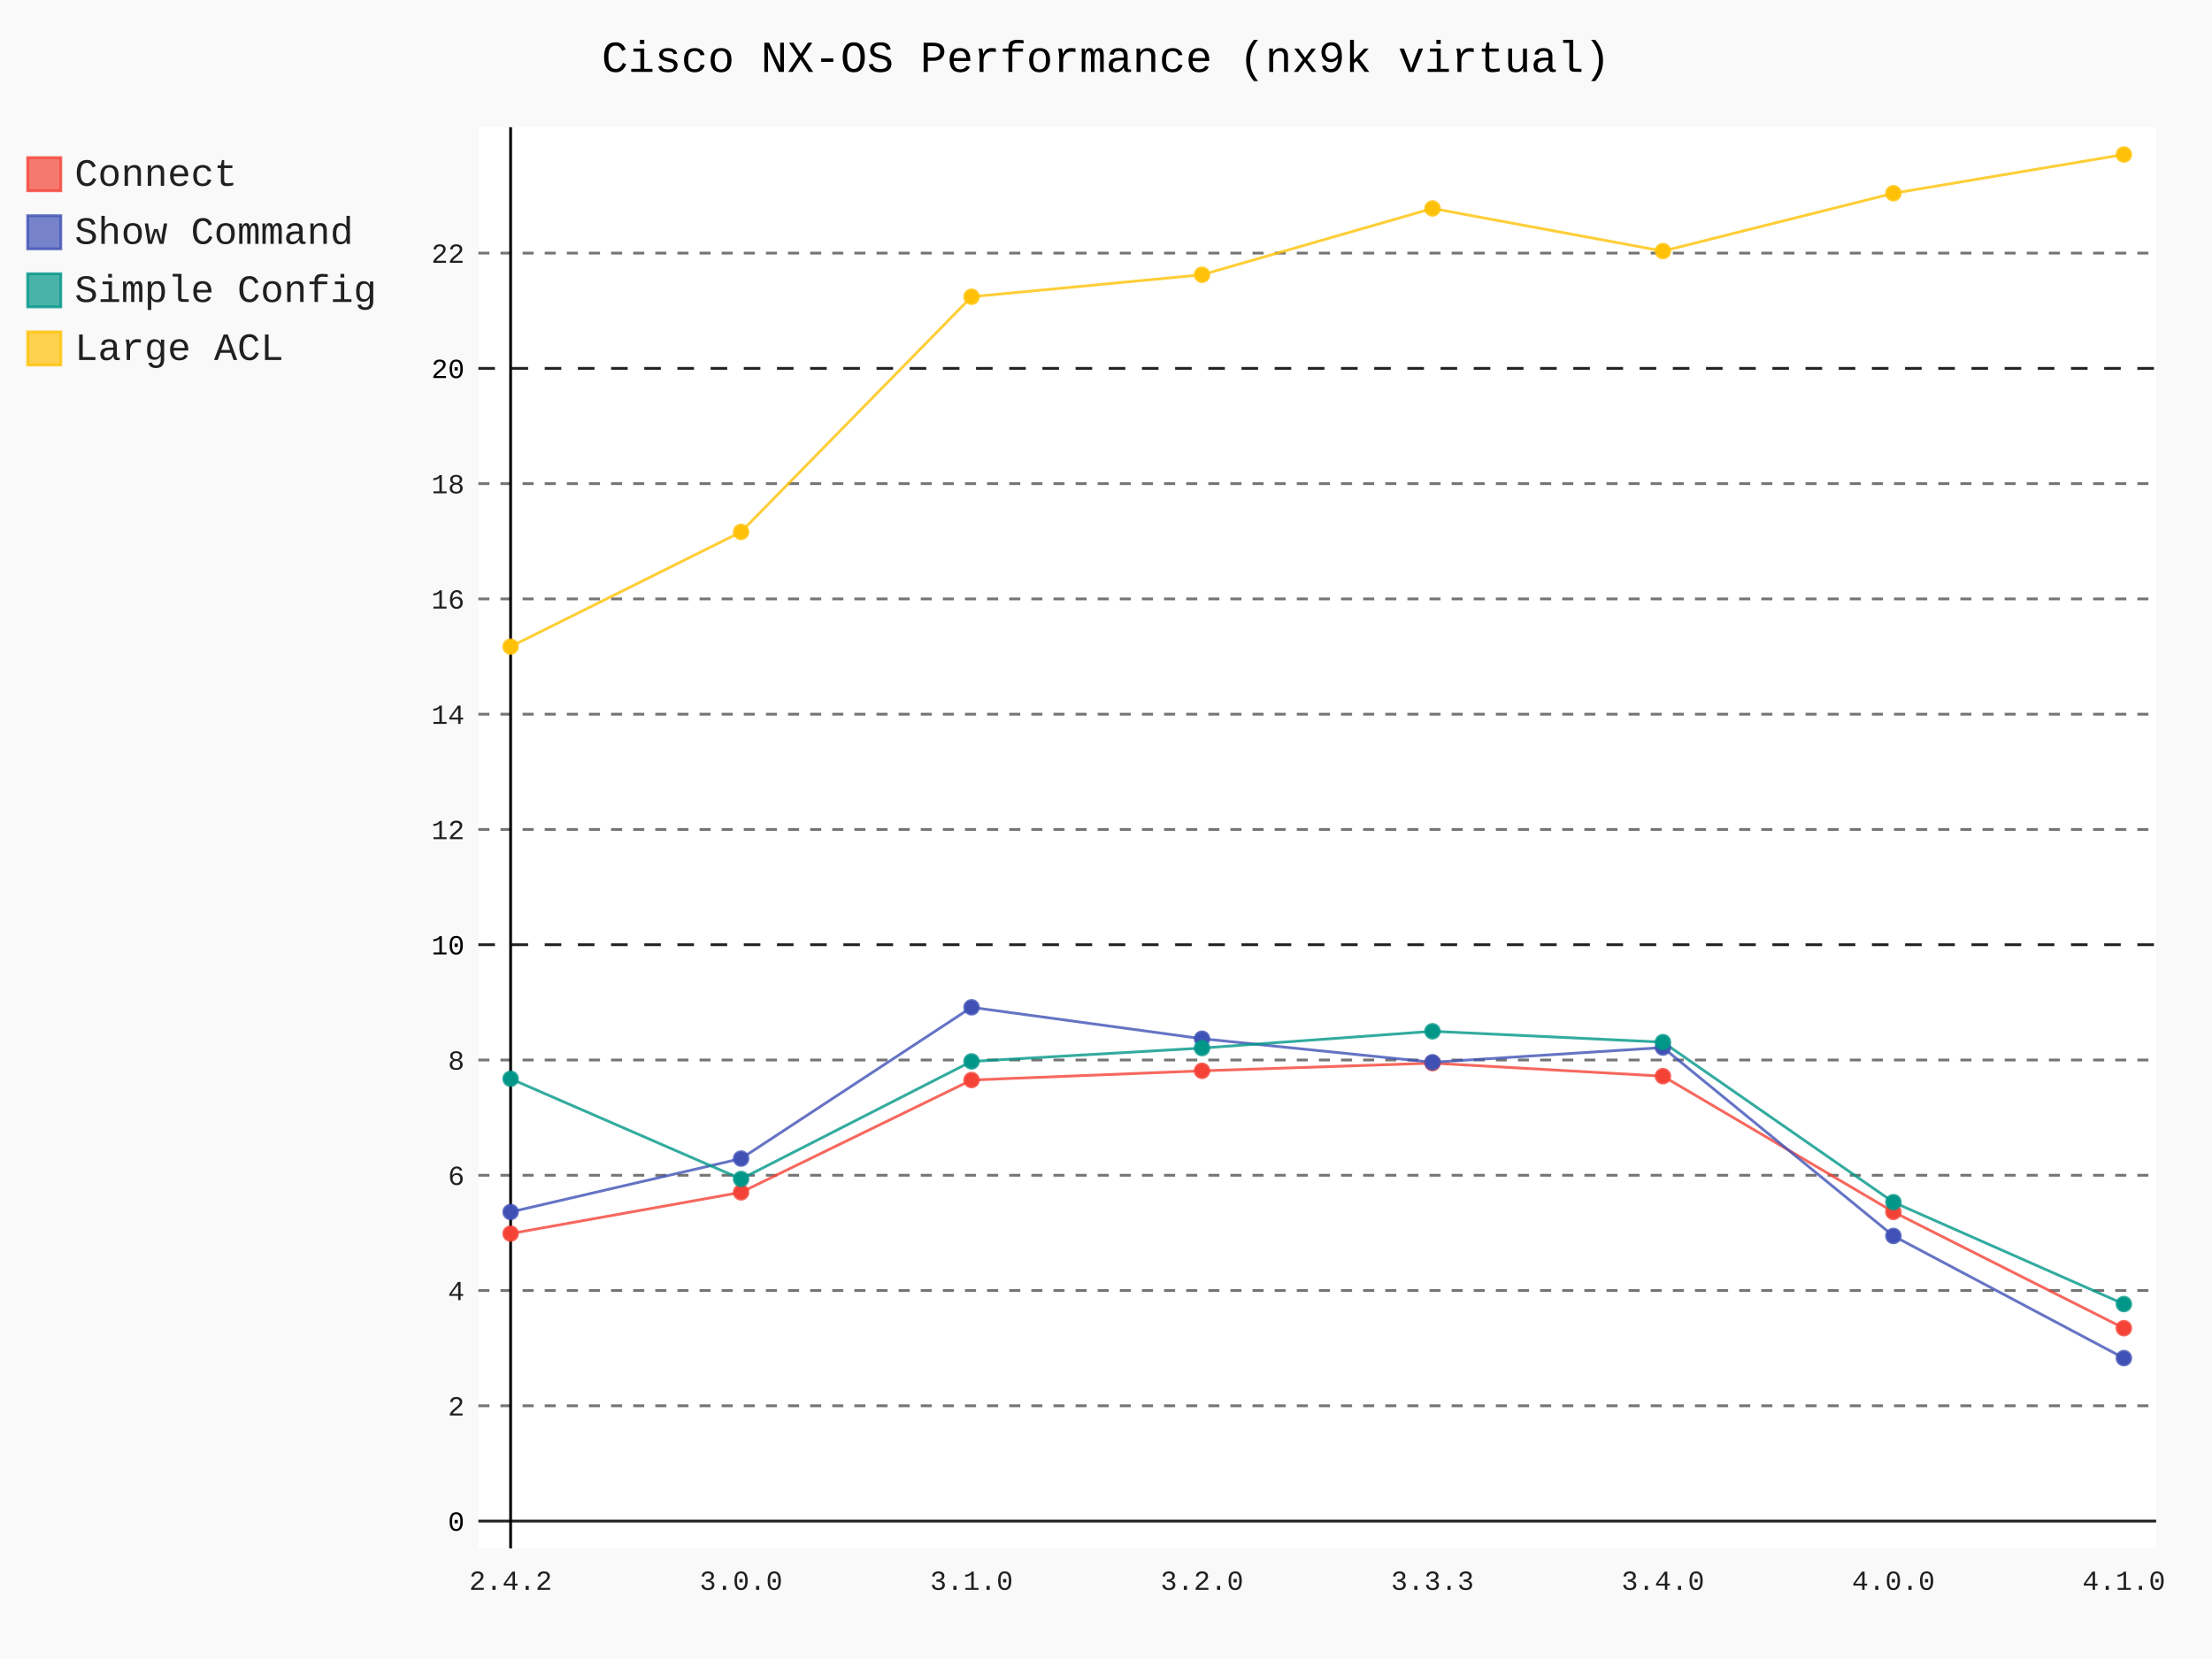
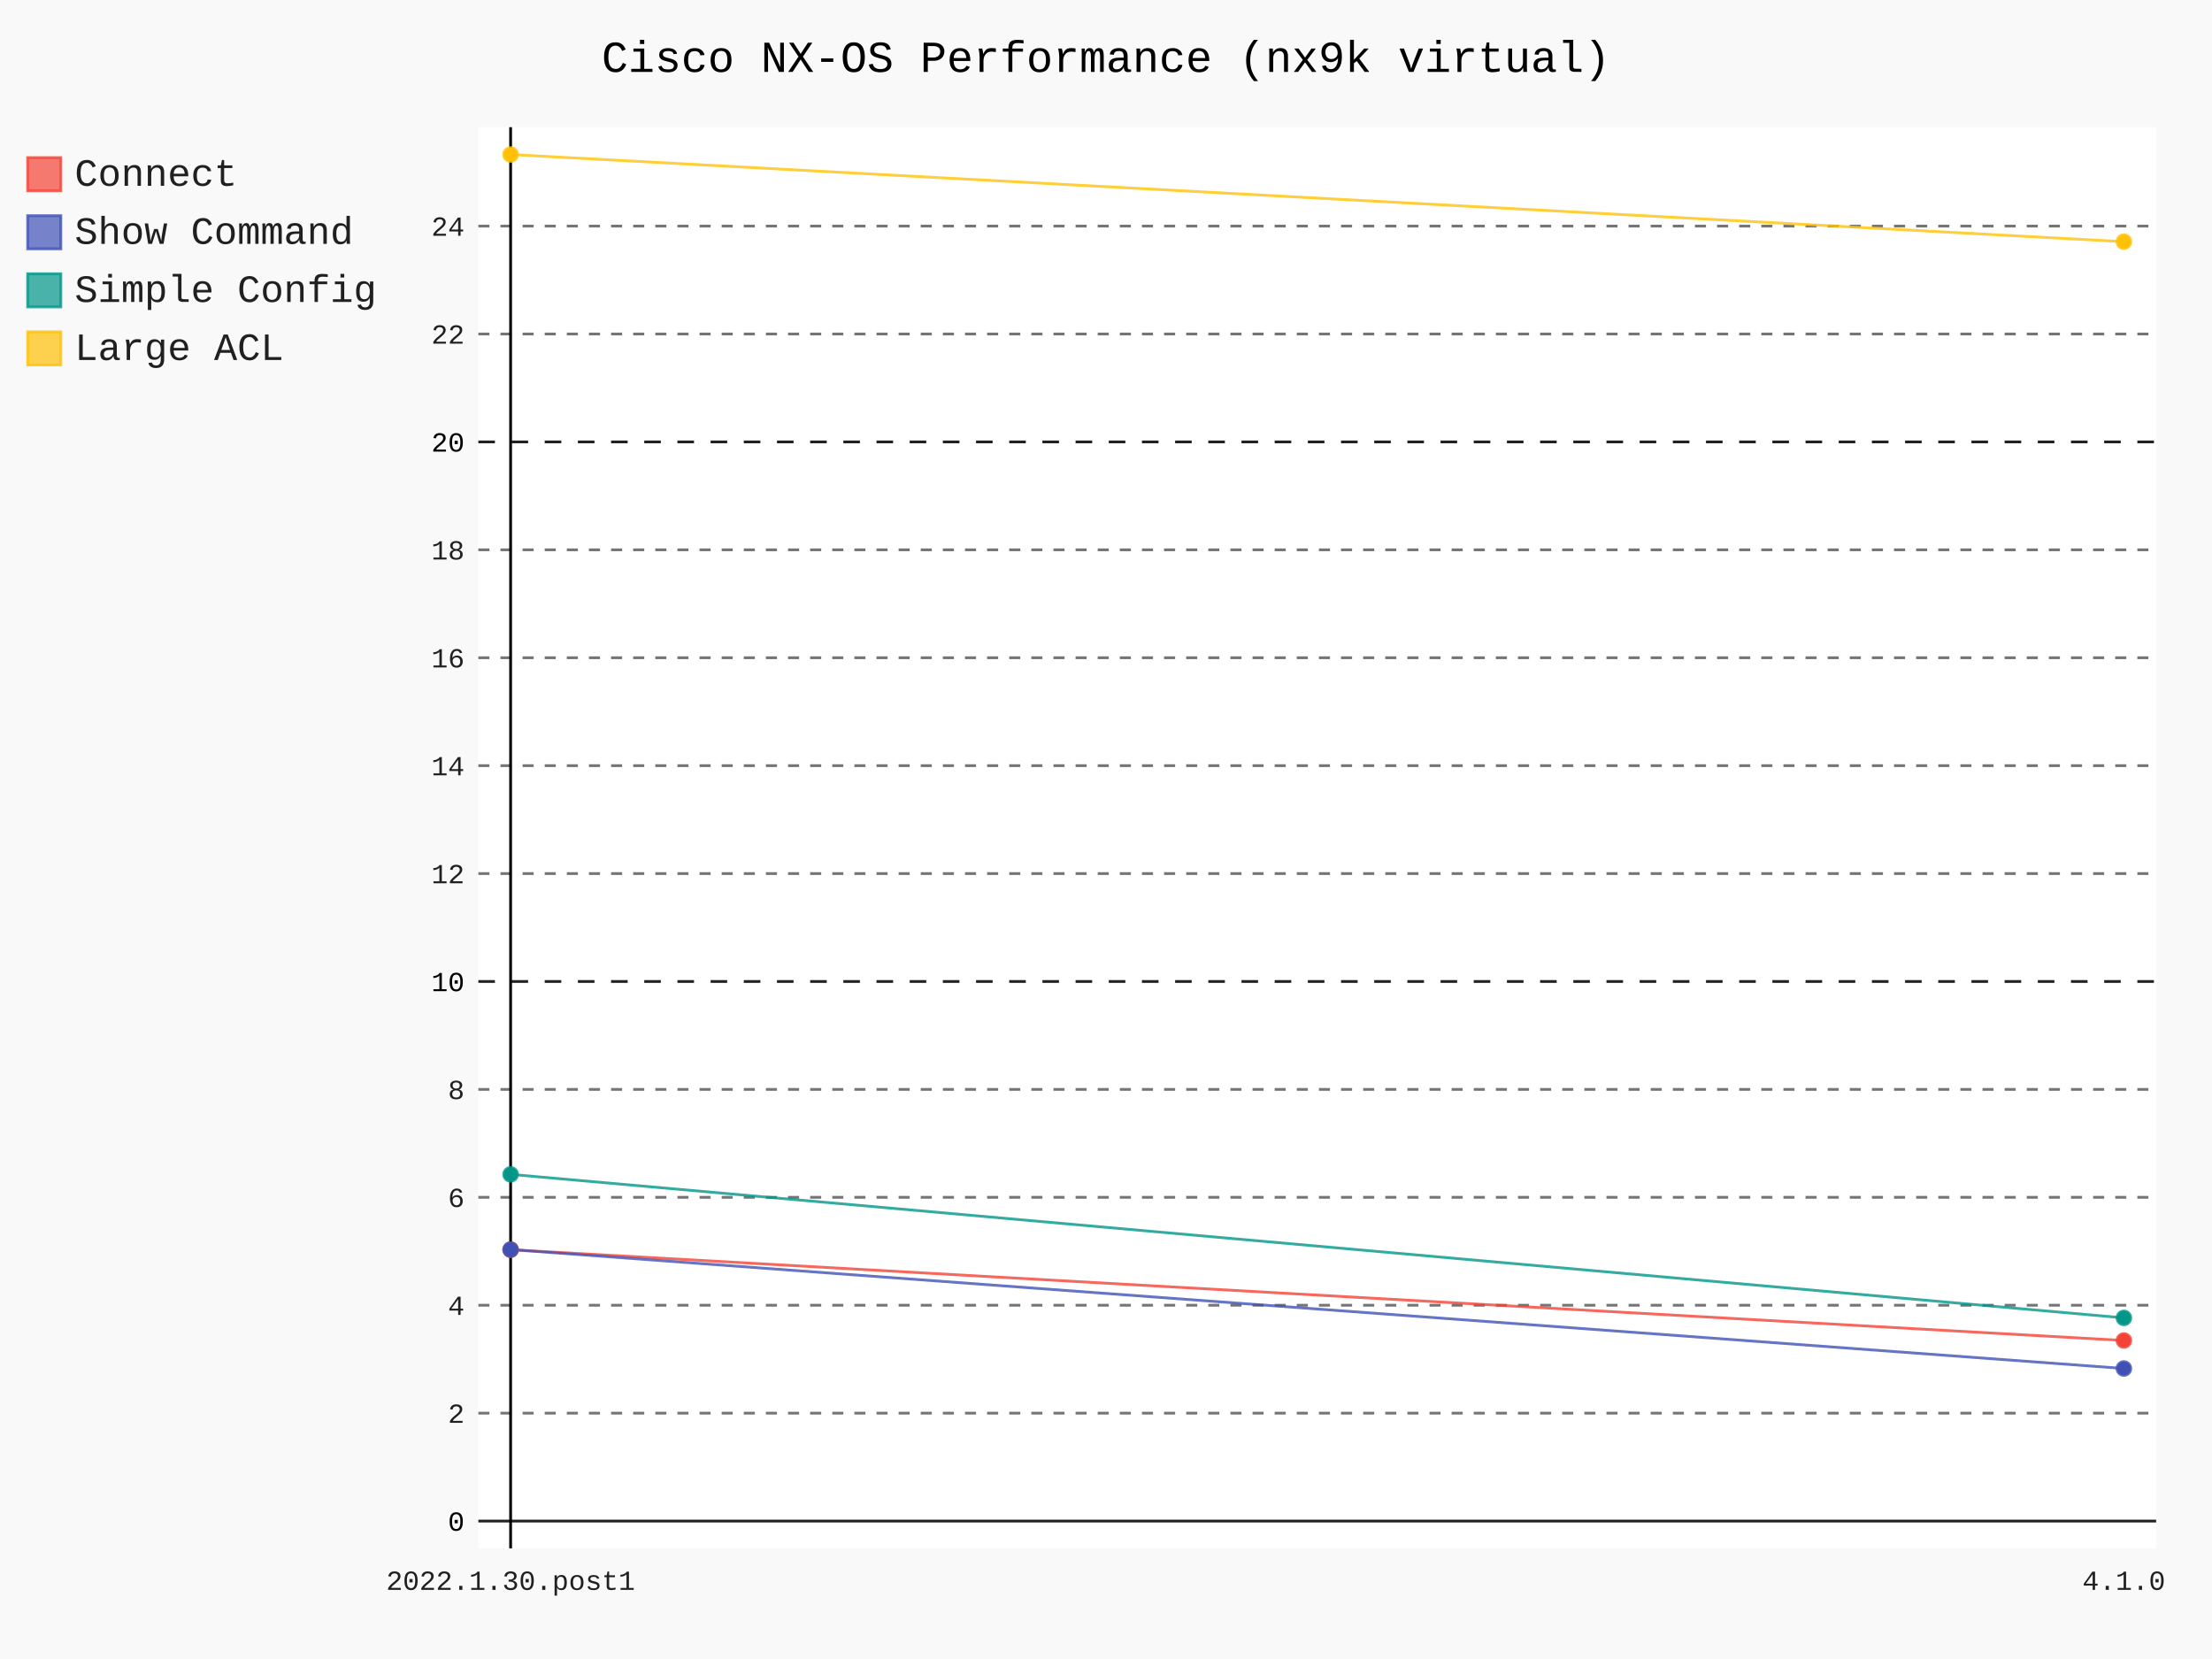
- <svg xmlns="http://www.w3.org/2000/svg" id="chart-7fdcec36-9b53-4ca7-8f01-3ac92a1bf2cd" class="pygal-chart" viewBox="0 0 800 600">
+ <svg xmlns="http://www.w3.org/2000/svg" id="chart-9a70d8c5-bc82-443d-9e8c-49d9c16af877" class="pygal-chart" viewBox="0 0 800 600">
  <defs>
-     <style type="text/css">#chart-7fdcec36-9b53-4ca7-8f01-3ac92a1bf2cd{-webkit-user-select:none;-webkit-font-smoothing:antialiased;font-family:Consolas,"Liberation Mono",Menlo,Courier,monospace}#chart-7fdcec36-9b53-4ca7-8f01-3ac92a1bf2cd .title{font-family:Consolas,"Liberation Mono",Menlo,Courier,monospace;font-size:16px}#chart-7fdcec36-9b53-4ca7-8f01-3ac92a1bf2cd .legends .legend text{font-family:Consolas,"Liberation Mono",Menlo,Courier,monospace;font-size:14px}#chart-7fdcec36-9b53-4ca7-8f01-3ac92a1bf2cd .axis text{font-family:Consolas,"Liberation Mono",Menlo,Courier,monospace;font-size:10px}#chart-7fdcec36-9b53-4ca7-8f01-3ac92a1bf2cd .axis text.major{font-family:Consolas,"Liberation Mono",Menlo,Courier,monospace;font-size:10px}#chart-7fdcec36-9b53-4ca7-8f01-3ac92a1bf2cd .text-overlay text.value{font-family:Consolas,"Liberation Mono",Menlo,Courier,monospace;font-size:16px}#chart-7fdcec36-9b53-4ca7-8f01-3ac92a1bf2cd .text-overlay text.label{font-family:Consolas,"Liberation Mono",Menlo,Courier,monospace;font-size:10px}#chart-7fdcec36-9b53-4ca7-8f01-3ac92a1bf2cd .tooltip{font-family:Consolas,"Liberation Mono",Menlo,Courier,monospace;font-size:14px}#chart-7fdcec36-9b53-4ca7-8f01-3ac92a1bf2cd text.no_data{font-family:Consolas,"Liberation Mono",Menlo,Courier,monospace;font-size:64px}
- #chart-7fdcec36-9b53-4ca7-8f01-3ac92a1bf2cd{background-color:rgba(249,249,249,1)}#chart-7fdcec36-9b53-4ca7-8f01-3ac92a1bf2cd path,#chart-7fdcec36-9b53-4ca7-8f01-3ac92a1bf2cd line,#chart-7fdcec36-9b53-4ca7-8f01-3ac92a1bf2cd rect,#chart-7fdcec36-9b53-4ca7-8f01-3ac92a1bf2cd circle{-webkit-transition:150ms;-moz-transition:150ms;transition:150ms}#chart-7fdcec36-9b53-4ca7-8f01-3ac92a1bf2cd .graph &gt; .background{fill:rgba(249,249,249,1)}#chart-7fdcec36-9b53-4ca7-8f01-3ac92a1bf2cd .plot &gt; .background{fill:rgba(255,255,255,1)}#chart-7fdcec36-9b53-4ca7-8f01-3ac92a1bf2cd .graph{fill:rgba(0,0,0,.87)}#chart-7fdcec36-9b53-4ca7-8f01-3ac92a1bf2cd text.no_data{fill:rgba(0,0,0,1)}#chart-7fdcec36-9b53-4ca7-8f01-3ac92a1bf2cd .title{fill:rgba(0,0,0,1)}#chart-7fdcec36-9b53-4ca7-8f01-3ac92a1bf2cd .legends .legend text{fill:rgba(0,0,0,.87)}#chart-7fdcec36-9b53-4ca7-8f01-3ac92a1bf2cd .legends .legend:hover text{fill:rgba(0,0,0,1)}#chart-7fdcec36-9b53-4ca7-8f01-3ac92a1bf2cd .axis .line{stroke:rgba(0,0,0,1)}#chart-7fdcec36-9b53-4ca7-8f01-3ac92a1bf2cd .axis .guide.line{stroke:rgba(0,0,0,.54)}#chart-7fdcec36-9b53-4ca7-8f01-3ac92a1bf2cd .axis .major.line{stroke:rgba(0,0,0,.87)}#chart-7fdcec36-9b53-4ca7-8f01-3ac92a1bf2cd .axis text.major{fill:rgba(0,0,0,1)}#chart-7fdcec36-9b53-4ca7-8f01-3ac92a1bf2cd .axis.y .guides:hover .guide.line,#chart-7fdcec36-9b53-4ca7-8f01-3ac92a1bf2cd .line-graph .axis.x .guides:hover .guide.line,#chart-7fdcec36-9b53-4ca7-8f01-3ac92a1bf2cd .stackedline-graph .axis.x .guides:hover .guide.line,#chart-7fdcec36-9b53-4ca7-8f01-3ac92a1bf2cd .xy-graph .axis.x .guides:hover .guide.line{stroke:rgba(0,0,0,1)}#chart-7fdcec36-9b53-4ca7-8f01-3ac92a1bf2cd .axis .guides:hover text{fill:rgba(0,0,0,1)}#chart-7fdcec36-9b53-4ca7-8f01-3ac92a1bf2cd .reactive{fill-opacity:.7;stroke-opacity:.8}#chart-7fdcec36-9b53-4ca7-8f01-3ac92a1bf2cd .ci{stroke:rgba(0,0,0,.87)}#chart-7fdcec36-9b53-4ca7-8f01-3ac92a1bf2cd .reactive.active,#chart-7fdcec36-9b53-4ca7-8f01-3ac92a1bf2cd .active .reactive{fill-opacity:.8;stroke-opacity:.9;stroke-width:4}#chart-7fdcec36-9b53-4ca7-8f01-3ac92a1bf2cd .ci .reactive.active{stroke-width:1.5}#chart-7fdcec36-9b53-4ca7-8f01-3ac92a1bf2cd .series text{fill:rgba(0,0,0,1)}#chart-7fdcec36-9b53-4ca7-8f01-3ac92a1bf2cd .tooltip rect{fill:rgba(255,255,255,1);stroke:rgba(0,0,0,1);-webkit-transition:opacity 150ms;-moz-transition:opacity 150ms;transition:opacity 150ms}#chart-7fdcec36-9b53-4ca7-8f01-3ac92a1bf2cd .tooltip .label{fill:rgba(0,0,0,.87)}#chart-7fdcec36-9b53-4ca7-8f01-3ac92a1bf2cd .tooltip .label{fill:rgba(0,0,0,.87)}#chart-7fdcec36-9b53-4ca7-8f01-3ac92a1bf2cd .tooltip .legend{font-size:.8em;fill:rgba(0,0,0,.54)}#chart-7fdcec36-9b53-4ca7-8f01-3ac92a1bf2cd .tooltip .x_label{font-size:.6em;fill:rgba(0,0,0,1)}#chart-7fdcec36-9b53-4ca7-8f01-3ac92a1bf2cd .tooltip .xlink{font-size:.5em;text-decoration:underline}#chart-7fdcec36-9b53-4ca7-8f01-3ac92a1bf2cd .tooltip .value{font-size:1.5em}#chart-7fdcec36-9b53-4ca7-8f01-3ac92a1bf2cd .bound{font-size:.5em}#chart-7fdcec36-9b53-4ca7-8f01-3ac92a1bf2cd .max-value{font-size:.75em;fill:rgba(0,0,0,.54)}#chart-7fdcec36-9b53-4ca7-8f01-3ac92a1bf2cd .map-element{fill:rgba(255,255,255,1);stroke:rgba(0,0,0,.54) !important}#chart-7fdcec36-9b53-4ca7-8f01-3ac92a1bf2cd .map-element .reactive{fill-opacity:inherit;stroke-opacity:inherit}#chart-7fdcec36-9b53-4ca7-8f01-3ac92a1bf2cd .color-0,#chart-7fdcec36-9b53-4ca7-8f01-3ac92a1bf2cd .color-0 a:visited{stroke:#F44336;fill:#F44336}#chart-7fdcec36-9b53-4ca7-8f01-3ac92a1bf2cd .color-1,#chart-7fdcec36-9b53-4ca7-8f01-3ac92a1bf2cd .color-1 a:visited{stroke:#3F51B5;fill:#3F51B5}#chart-7fdcec36-9b53-4ca7-8f01-3ac92a1bf2cd .color-2,#chart-7fdcec36-9b53-4ca7-8f01-3ac92a1bf2cd .color-2 a:visited{stroke:#009688;fill:#009688}#chart-7fdcec36-9b53-4ca7-8f01-3ac92a1bf2cd .color-3,#chart-7fdcec36-9b53-4ca7-8f01-3ac92a1bf2cd .color-3 a:visited{stroke:#FFC107;fill:#FFC107}#chart-7fdcec36-9b53-4ca7-8f01-3ac92a1bf2cd .text-overlay .color-0 text{fill:black}#chart-7fdcec36-9b53-4ca7-8f01-3ac92a1bf2cd .text-overlay .color-1 text{fill:black}#chart-7fdcec36-9b53-4ca7-8f01-3ac92a1bf2cd .text-overlay .color-2 text{fill:black}#chart-7fdcec36-9b53-4ca7-8f01-3ac92a1bf2cd .text-overlay .color-3 text{fill:black}
- #chart-7fdcec36-9b53-4ca7-8f01-3ac92a1bf2cd text.no_data{text-anchor:middle}#chart-7fdcec36-9b53-4ca7-8f01-3ac92a1bf2cd .guide.line{fill:none}#chart-7fdcec36-9b53-4ca7-8f01-3ac92a1bf2cd .centered{text-anchor:middle}#chart-7fdcec36-9b53-4ca7-8f01-3ac92a1bf2cd .title{text-anchor:middle}#chart-7fdcec36-9b53-4ca7-8f01-3ac92a1bf2cd .legends .legend text{fill-opacity:1}#chart-7fdcec36-9b53-4ca7-8f01-3ac92a1bf2cd .axis.x text{text-anchor:middle}#chart-7fdcec36-9b53-4ca7-8f01-3ac92a1bf2cd .axis.x:not(.web) text[transform]{text-anchor:start}#chart-7fdcec36-9b53-4ca7-8f01-3ac92a1bf2cd .axis.x:not(.web) text[transform].backwards{text-anchor:end}#chart-7fdcec36-9b53-4ca7-8f01-3ac92a1bf2cd .axis.y text{text-anchor:end}#chart-7fdcec36-9b53-4ca7-8f01-3ac92a1bf2cd .axis.y text[transform].backwards{text-anchor:start}#chart-7fdcec36-9b53-4ca7-8f01-3ac92a1bf2cd .axis.y2 text{text-anchor:start}#chart-7fdcec36-9b53-4ca7-8f01-3ac92a1bf2cd .axis.y2 text[transform].backwards{text-anchor:end}#chart-7fdcec36-9b53-4ca7-8f01-3ac92a1bf2cd .axis .guide.line{stroke-dasharray:4,4}#chart-7fdcec36-9b53-4ca7-8f01-3ac92a1bf2cd .axis .major.guide.line{stroke-dasharray:6,6}#chart-7fdcec36-9b53-4ca7-8f01-3ac92a1bf2cd .horizontal .axis.y .guide.line,#chart-7fdcec36-9b53-4ca7-8f01-3ac92a1bf2cd .horizontal .axis.y2 .guide.line,#chart-7fdcec36-9b53-4ca7-8f01-3ac92a1bf2cd .vertical .axis.x .guide.line{opacity:0}#chart-7fdcec36-9b53-4ca7-8f01-3ac92a1bf2cd .horizontal .axis.always_show .guide.line,#chart-7fdcec36-9b53-4ca7-8f01-3ac92a1bf2cd .vertical .axis.always_show .guide.line{opacity:1 !important}#chart-7fdcec36-9b53-4ca7-8f01-3ac92a1bf2cd .axis.y .guides:hover .guide.line,#chart-7fdcec36-9b53-4ca7-8f01-3ac92a1bf2cd .axis.y2 .guides:hover .guide.line,#chart-7fdcec36-9b53-4ca7-8f01-3ac92a1bf2cd .axis.x .guides:hover .guide.line{opacity:1}#chart-7fdcec36-9b53-4ca7-8f01-3ac92a1bf2cd .axis .guides:hover text{opacity:1}#chart-7fdcec36-9b53-4ca7-8f01-3ac92a1bf2cd .nofill{fill:none}#chart-7fdcec36-9b53-4ca7-8f01-3ac92a1bf2cd .subtle-fill{fill-opacity:.2}#chart-7fdcec36-9b53-4ca7-8f01-3ac92a1bf2cd .dot{stroke-width:1px;fill-opacity:1}#chart-7fdcec36-9b53-4ca7-8f01-3ac92a1bf2cd .dot.active{stroke-width:5px}#chart-7fdcec36-9b53-4ca7-8f01-3ac92a1bf2cd .dot.negative{fill:transparent}#chart-7fdcec36-9b53-4ca7-8f01-3ac92a1bf2cd text,#chart-7fdcec36-9b53-4ca7-8f01-3ac92a1bf2cd tspan{stroke:none !important}#chart-7fdcec36-9b53-4ca7-8f01-3ac92a1bf2cd .series text.active{opacity:1}#chart-7fdcec36-9b53-4ca7-8f01-3ac92a1bf2cd .tooltip rect{fill-opacity:.95;stroke-width:.5}#chart-7fdcec36-9b53-4ca7-8f01-3ac92a1bf2cd .tooltip text{fill-opacity:1}#chart-7fdcec36-9b53-4ca7-8f01-3ac92a1bf2cd .showable{visibility:hidden}#chart-7fdcec36-9b53-4ca7-8f01-3ac92a1bf2cd .showable.shown{visibility:visible}#chart-7fdcec36-9b53-4ca7-8f01-3ac92a1bf2cd .gauge-background{fill:rgba(229,229,229,1);stroke:none}#chart-7fdcec36-9b53-4ca7-8f01-3ac92a1bf2cd .bg-lines{stroke:rgba(249,249,249,1);stroke-width:2px}</style>
+     <style type="text/css">#chart-9a70d8c5-bc82-443d-9e8c-49d9c16af877{-webkit-user-select:none;-webkit-font-smoothing:antialiased;font-family:Consolas,"Liberation Mono",Menlo,Courier,monospace}#chart-9a70d8c5-bc82-443d-9e8c-49d9c16af877 .title{font-family:Consolas,"Liberation Mono",Menlo,Courier,monospace;font-size:16px}#chart-9a70d8c5-bc82-443d-9e8c-49d9c16af877 .legends .legend text{font-family:Consolas,"Liberation Mono",Menlo,Courier,monospace;font-size:14px}#chart-9a70d8c5-bc82-443d-9e8c-49d9c16af877 .axis text{font-family:Consolas,"Liberation Mono",Menlo,Courier,monospace;font-size:10px}#chart-9a70d8c5-bc82-443d-9e8c-49d9c16af877 .axis text.major{font-family:Consolas,"Liberation Mono",Menlo,Courier,monospace;font-size:10px}#chart-9a70d8c5-bc82-443d-9e8c-49d9c16af877 .text-overlay text.value{font-family:Consolas,"Liberation Mono",Menlo,Courier,monospace;font-size:16px}#chart-9a70d8c5-bc82-443d-9e8c-49d9c16af877 .text-overlay text.label{font-family:Consolas,"Liberation Mono",Menlo,Courier,monospace;font-size:10px}#chart-9a70d8c5-bc82-443d-9e8c-49d9c16af877 .tooltip{font-family:Consolas,"Liberation Mono",Menlo,Courier,monospace;font-size:14px}#chart-9a70d8c5-bc82-443d-9e8c-49d9c16af877 text.no_data{font-family:Consolas,"Liberation Mono",Menlo,Courier,monospace;font-size:64px}
+ #chart-9a70d8c5-bc82-443d-9e8c-49d9c16af877{background-color:rgba(249,249,249,1)}#chart-9a70d8c5-bc82-443d-9e8c-49d9c16af877 path,#chart-9a70d8c5-bc82-443d-9e8c-49d9c16af877 line,#chart-9a70d8c5-bc82-443d-9e8c-49d9c16af877 rect,#chart-9a70d8c5-bc82-443d-9e8c-49d9c16af877 circle{-webkit-transition:150ms;-moz-transition:150ms;transition:150ms}#chart-9a70d8c5-bc82-443d-9e8c-49d9c16af877 .graph &gt; .background{fill:rgba(249,249,249,1)}#chart-9a70d8c5-bc82-443d-9e8c-49d9c16af877 .plot &gt; .background{fill:rgba(255,255,255,1)}#chart-9a70d8c5-bc82-443d-9e8c-49d9c16af877 .graph{fill:rgba(0,0,0,.87)}#chart-9a70d8c5-bc82-443d-9e8c-49d9c16af877 text.no_data{fill:rgba(0,0,0,1)}#chart-9a70d8c5-bc82-443d-9e8c-49d9c16af877 .title{fill:rgba(0,0,0,1)}#chart-9a70d8c5-bc82-443d-9e8c-49d9c16af877 .legends .legend text{fill:rgba(0,0,0,.87)}#chart-9a70d8c5-bc82-443d-9e8c-49d9c16af877 .legends .legend:hover text{fill:rgba(0,0,0,1)}#chart-9a70d8c5-bc82-443d-9e8c-49d9c16af877 .axis .line{stroke:rgba(0,0,0,1)}#chart-9a70d8c5-bc82-443d-9e8c-49d9c16af877 .axis .guide.line{stroke:rgba(0,0,0,.54)}#chart-9a70d8c5-bc82-443d-9e8c-49d9c16af877 .axis .major.line{stroke:rgba(0,0,0,.87)}#chart-9a70d8c5-bc82-443d-9e8c-49d9c16af877 .axis text.major{fill:rgba(0,0,0,1)}#chart-9a70d8c5-bc82-443d-9e8c-49d9c16af877 .axis.y .guides:hover .guide.line,#chart-9a70d8c5-bc82-443d-9e8c-49d9c16af877 .line-graph .axis.x .guides:hover .guide.line,#chart-9a70d8c5-bc82-443d-9e8c-49d9c16af877 .stackedline-graph .axis.x .guides:hover .guide.line,#chart-9a70d8c5-bc82-443d-9e8c-49d9c16af877 .xy-graph .axis.x .guides:hover .guide.line{stroke:rgba(0,0,0,1)}#chart-9a70d8c5-bc82-443d-9e8c-49d9c16af877 .axis .guides:hover text{fill:rgba(0,0,0,1)}#chart-9a70d8c5-bc82-443d-9e8c-49d9c16af877 .reactive{fill-opacity:.7;stroke-opacity:.8}#chart-9a70d8c5-bc82-443d-9e8c-49d9c16af877 .ci{stroke:rgba(0,0,0,.87)}#chart-9a70d8c5-bc82-443d-9e8c-49d9c16af877 .reactive.active,#chart-9a70d8c5-bc82-443d-9e8c-49d9c16af877 .active .reactive{fill-opacity:.8;stroke-opacity:.9;stroke-width:4}#chart-9a70d8c5-bc82-443d-9e8c-49d9c16af877 .ci .reactive.active{stroke-width:1.5}#chart-9a70d8c5-bc82-443d-9e8c-49d9c16af877 .series text{fill:rgba(0,0,0,1)}#chart-9a70d8c5-bc82-443d-9e8c-49d9c16af877 .tooltip rect{fill:rgba(255,255,255,1);stroke:rgba(0,0,0,1);-webkit-transition:opacity 150ms;-moz-transition:opacity 150ms;transition:opacity 150ms}#chart-9a70d8c5-bc82-443d-9e8c-49d9c16af877 .tooltip .label{fill:rgba(0,0,0,.87)}#chart-9a70d8c5-bc82-443d-9e8c-49d9c16af877 .tooltip .label{fill:rgba(0,0,0,.87)}#chart-9a70d8c5-bc82-443d-9e8c-49d9c16af877 .tooltip .legend{font-size:.8em;fill:rgba(0,0,0,.54)}#chart-9a70d8c5-bc82-443d-9e8c-49d9c16af877 .tooltip .x_label{font-size:.6em;fill:rgba(0,0,0,1)}#chart-9a70d8c5-bc82-443d-9e8c-49d9c16af877 .tooltip .xlink{font-size:.5em;text-decoration:underline}#chart-9a70d8c5-bc82-443d-9e8c-49d9c16af877 .tooltip .value{font-size:1.5em}#chart-9a70d8c5-bc82-443d-9e8c-49d9c16af877 .bound{font-size:.5em}#chart-9a70d8c5-bc82-443d-9e8c-49d9c16af877 .max-value{font-size:.75em;fill:rgba(0,0,0,.54)}#chart-9a70d8c5-bc82-443d-9e8c-49d9c16af877 .map-element{fill:rgba(255,255,255,1);stroke:rgba(0,0,0,.54) !important}#chart-9a70d8c5-bc82-443d-9e8c-49d9c16af877 .map-element .reactive{fill-opacity:inherit;stroke-opacity:inherit}#chart-9a70d8c5-bc82-443d-9e8c-49d9c16af877 .color-0,#chart-9a70d8c5-bc82-443d-9e8c-49d9c16af877 .color-0 a:visited{stroke:#F44336;fill:#F44336}#chart-9a70d8c5-bc82-443d-9e8c-49d9c16af877 .color-1,#chart-9a70d8c5-bc82-443d-9e8c-49d9c16af877 .color-1 a:visited{stroke:#3F51B5;fill:#3F51B5}#chart-9a70d8c5-bc82-443d-9e8c-49d9c16af877 .color-2,#chart-9a70d8c5-bc82-443d-9e8c-49d9c16af877 .color-2 a:visited{stroke:#009688;fill:#009688}#chart-9a70d8c5-bc82-443d-9e8c-49d9c16af877 .color-3,#chart-9a70d8c5-bc82-443d-9e8c-49d9c16af877 .color-3 a:visited{stroke:#FFC107;fill:#FFC107}#chart-9a70d8c5-bc82-443d-9e8c-49d9c16af877 .text-overlay .color-0 text{fill:black}#chart-9a70d8c5-bc82-443d-9e8c-49d9c16af877 .text-overlay .color-1 text{fill:black}#chart-9a70d8c5-bc82-443d-9e8c-49d9c16af877 .text-overlay .color-2 text{fill:black}#chart-9a70d8c5-bc82-443d-9e8c-49d9c16af877 .text-overlay .color-3 text{fill:black}
+ #chart-9a70d8c5-bc82-443d-9e8c-49d9c16af877 text.no_data{text-anchor:middle}#chart-9a70d8c5-bc82-443d-9e8c-49d9c16af877 .guide.line{fill:none}#chart-9a70d8c5-bc82-443d-9e8c-49d9c16af877 .centered{text-anchor:middle}#chart-9a70d8c5-bc82-443d-9e8c-49d9c16af877 .title{text-anchor:middle}#chart-9a70d8c5-bc82-443d-9e8c-49d9c16af877 .legends .legend text{fill-opacity:1}#chart-9a70d8c5-bc82-443d-9e8c-49d9c16af877 .axis.x text{text-anchor:middle}#chart-9a70d8c5-bc82-443d-9e8c-49d9c16af877 .axis.x:not(.web) text[transform]{text-anchor:start}#chart-9a70d8c5-bc82-443d-9e8c-49d9c16af877 .axis.x:not(.web) text[transform].backwards{text-anchor:end}#chart-9a70d8c5-bc82-443d-9e8c-49d9c16af877 .axis.y text{text-anchor:end}#chart-9a70d8c5-bc82-443d-9e8c-49d9c16af877 .axis.y text[transform].backwards{text-anchor:start}#chart-9a70d8c5-bc82-443d-9e8c-49d9c16af877 .axis.y2 text{text-anchor:start}#chart-9a70d8c5-bc82-443d-9e8c-49d9c16af877 .axis.y2 text[transform].backwards{text-anchor:end}#chart-9a70d8c5-bc82-443d-9e8c-49d9c16af877 .axis .guide.line{stroke-dasharray:4,4}#chart-9a70d8c5-bc82-443d-9e8c-49d9c16af877 .axis .major.guide.line{stroke-dasharray:6,6}#chart-9a70d8c5-bc82-443d-9e8c-49d9c16af877 .horizontal .axis.y .guide.line,#chart-9a70d8c5-bc82-443d-9e8c-49d9c16af877 .horizontal .axis.y2 .guide.line,#chart-9a70d8c5-bc82-443d-9e8c-49d9c16af877 .vertical .axis.x .guide.line{opacity:0}#chart-9a70d8c5-bc82-443d-9e8c-49d9c16af877 .horizontal .axis.always_show .guide.line,#chart-9a70d8c5-bc82-443d-9e8c-49d9c16af877 .vertical .axis.always_show .guide.line{opacity:1 !important}#chart-9a70d8c5-bc82-443d-9e8c-49d9c16af877 .axis.y .guides:hover .guide.line,#chart-9a70d8c5-bc82-443d-9e8c-49d9c16af877 .axis.y2 .guides:hover .guide.line,#chart-9a70d8c5-bc82-443d-9e8c-49d9c16af877 .axis.x .guides:hover .guide.line{opacity:1}#chart-9a70d8c5-bc82-443d-9e8c-49d9c16af877 .axis .guides:hover text{opacity:1}#chart-9a70d8c5-bc82-443d-9e8c-49d9c16af877 .nofill{fill:none}#chart-9a70d8c5-bc82-443d-9e8c-49d9c16af877 .subtle-fill{fill-opacity:.2}#chart-9a70d8c5-bc82-443d-9e8c-49d9c16af877 .dot{stroke-width:1px;fill-opacity:1}#chart-9a70d8c5-bc82-443d-9e8c-49d9c16af877 .dot.active{stroke-width:5px}#chart-9a70d8c5-bc82-443d-9e8c-49d9c16af877 .dot.negative{fill:transparent}#chart-9a70d8c5-bc82-443d-9e8c-49d9c16af877 text,#chart-9a70d8c5-bc82-443d-9e8c-49d9c16af877 tspan{stroke:none !important}#chart-9a70d8c5-bc82-443d-9e8c-49d9c16af877 .series text.active{opacity:1}#chart-9a70d8c5-bc82-443d-9e8c-49d9c16af877 .tooltip rect{fill-opacity:.95;stroke-width:.5}#chart-9a70d8c5-bc82-443d-9e8c-49d9c16af877 .tooltip text{fill-opacity:1}#chart-9a70d8c5-bc82-443d-9e8c-49d9c16af877 .showable{visibility:hidden}#chart-9a70d8c5-bc82-443d-9e8c-49d9c16af877 .showable.shown{visibility:visible}#chart-9a70d8c5-bc82-443d-9e8c-49d9c16af877 .gauge-background{fill:rgba(229,229,229,1);stroke:none}#chart-9a70d8c5-bc82-443d-9e8c-49d9c16af877 .bg-lines{stroke:rgba(249,249,249,1);stroke-width:2px}</style>
  </defs>
  <g class="graph line-graph vertical">
    <rect x="0" y="0" width="800" height="600" class="background" />
    <g transform="translate(173, 46)" class="plot">
      <rect x="0" y="0" width="606.8" height="514" class="background" />
      <g class="axis y always_show">
        <g class="guides">
          <path d="M0 504.115 h606.8" class="axis major line" />
          <text x="-5" y="507.615" class="major">0</text>
        </g>
        <g class="guides">
-           <path d="M0 462.427 h606.8" class="guide line" />
-           <text x="-5" y="465.927" class="">2</text>
+           <path d="M0 465.086 h606.8" class="guide line" />
+           <text x="-5" y="468.586" class="">2</text>
        </g>
        <g class="guides">
-           <path d="M0 420.738 h606.8" class="guide line" />
-           <text x="-5" y="424.238" class="">4</text>
+           <path d="M0 426.057 h606.8" class="guide line" />
+           <text x="-5" y="429.557" class="">4</text>
        </g>
        <g class="guides">
-           <path d="M0 379.049 h606.8" class="guide line" />
-           <text x="-5" y="382.549" class="">6</text>
+           <path d="M0 387.028 h606.8" class="guide line" />
+           <text x="-5" y="390.528" class="">6</text>
        </g>
        <g class="guides">
-           <path d="M0 337.36 h606.8" class="guide line" />
-           <text x="-5" y="340.86" class="">8</text>
+           <path d="M0 347.999 h606.8" class="guide line" />
+           <text x="-5" y="351.499" class="">8</text>
        </g>
        <g class="guides">
-           <path d="M0 295.672 h606.8" class="major guide line" />
-           <text x="-5" y="299.172" class="major">10</text>
+           <path d="M0 308.969 h606.8" class="major guide line" />
+           <text x="-5" y="312.469" class="major">10</text>
        </g>
        <g class="guides">
-           <path d="M0 253.983 h606.8" class="guide line" />
-           <text x="-5" y="257.483" class="">12</text>
+           <path d="M0 269.94 h606.8" class="guide line" />
+           <text x="-5" y="273.44" class="">12</text>
        </g>
        <g class="guides">
-           <path d="M0 212.294 h606.8" class="guide line" />
-           <text x="-5" y="215.794" class="">14</text>
+           <path d="M0 230.911 h606.8" class="guide line" />
+           <text x="-5" y="234.411" class="">14</text>
        </g>
        <g class="guides">
-           <path d="M0 170.605 h606.8" class="guide line" />
-           <text x="-5" y="174.105" class="">16</text>
+           <path d="M0 191.882 h606.8" class="guide line" />
+           <text x="-5" y="195.382" class="">16</text>
        </g>
        <g class="guides">
-           <path d="M0 128.917 h606.8" class="guide line" />
-           <text x="-5" y="132.417" class="">18</text>
+           <path d="M0 152.852 h606.8" class="guide line" />
+           <text x="-5" y="156.352" class="">18</text>
        </g>
        <g class="guides">
-           <path d="M0 87.228 h606.8" class="major guide line" />
-           <text x="-5" y="90.728" class="major">20</text>
+           <path d="M0 113.823 h606.8" class="major guide line" />
+           <text x="-5" y="117.323" class="major">20</text>
        </g>
        <g class="guides">
-           <path d="M0 45.539 h606.8" class="guide line" />
-           <text x="-5" y="49.039" class="">22</text>
+           <path d="M0 74.794 h606.8" class="guide line" />
+           <text x="-5" y="78.294" class="">22</text>
+         </g>
+         <g class="guides">
+           <path d="M0 35.765 h606.8" class="guide line" />
+           <text x="-5" y="39.265" class="">24</text>
        </g>
      </g>
      <g class="axis x">
        <g class="guides">
          <path d="M11.669 0 v514" class="line" />
-           <text x="11.669" y="529.0" class="">2.4.2</text>
-         </g>
-         <g class="guides">
-           <path d="M95.021 0 v514" class="guide line" />
-           <text x="95.021" y="529.0" class="">3.0.0</text>
-         </g>
-         <g class="guides">
-           <path d="M178.373 0 v514" class="guide line" />
-           <text x="178.373" y="529.0" class="">3.1.0</text>
-         </g>
-         <g class="guides">
-           <path d="M261.724 0 v514" class="guide line" />
-           <text x="261.724" y="529.0" class="">3.2.0</text>
-         </g>
-         <g class="guides">
-           <path d="M345.076 0 v514" class="guide line" />
-           <text x="345.076" y="529.0" class="">3.3.3</text>
-         </g>
-         <g class="guides">
-           <path d="M428.427 0 v514" class="guide line" />
-           <text x="428.427" y="529.0" class="">3.4.0</text>
-         </g>
-         <g class="guides">
-           <path d="M511.779 0 v514" class="guide line" />
-           <text x="511.779" y="529.0" class="">4.0.0</text>
+           <text x="11.669" y="529.0" class="">2022.1.30.post1</text>
        </g>
        <g class="guides">
          <path d="M595.131 0 v514" class="guide line" />
          <text x="595.131" y="529.0" class="">4.1.0</text>
        </g>
      </g>
      <g class="series serie-0 color-0">
-         <path d="M11.669 400.149 L95.021 385.219 178.373 344.603 261.724 341.278 345.076 338.494 428.427 343.213 511.779 392.309 595.131 434.363" class="line reactive nofill" />
+         <path d="M11.669 405.973 L595.131 438.813" class="line reactive nofill" />
      </g>
      <g class="series serie-1 color-1">
-         <path d="M11.669 392.332 L95.021 373.022 178.373 318.305 261.724 329.668 345.076 338.189 428.427 332.855 511.779 400.998 595.131 445.179" class="line reactive nofill" />
+         <path d="M11.669 405.925 L595.131 448.939" class="line reactive nofill" />
      </g>
      <g class="series serie-2 color-2">
-         <path d="M11.669 344.152 L95.021 380.4 178.373 337.867 261.724 333.044 345.076 326.978 428.427 330.911 511.779 388.794 595.131 425.631" class="line reactive nofill" />
+         <path d="M11.669 378.725 L595.131 430.638" class="line reactive nofill" />
      </g>
      <g class="series serie-3 color-3">
-         <path d="M11.669 187.849 L95.021 146.368 178.373 61.318 261.724 53.372 345.076 29.383 428.427 44.811 511.779 23.896 595.131 9.885" class="line reactive nofill" />
+         <path d="M11.669 9.885 L595.131 41.414" class="line reactive nofill" />
      </g>
    </g>
    <g class="titles">
      <text x="400.0" y="26" class="title plot_title">Cisco NX-OS Performance (nx9k virtual)</text>
    </g>
    <g transform="translate(173, 46)" class="plot overlay">
      <g class="series serie-0 color-0">
        <g class="dots">
-           <circle cx="11.669" cy="400.149" r="2.5" class="dot reactive tooltip-trigger" />
+           <circle cx="11.669" cy="405.973" r="2.5" class="dot reactive tooltip-trigger" />
        </g>
        <g class="dots">
-           <circle cx="95.021" cy="385.219" r="2.5" class="dot reactive tooltip-trigger" />
-         </g>
-         <g class="dots">
-           <circle cx="178.373" cy="344.603" r="2.5" class="dot reactive tooltip-trigger" />
-         </g>
-         <g class="dots">
-           <circle cx="261.724" cy="341.278" r="2.5" class="dot reactive tooltip-trigger" />
-         </g>
-         <g class="dots">
-           <circle cx="345.076" cy="338.494" r="2.5" class="dot reactive tooltip-trigger" />
-         </g>
-         <g class="dots">
-           <circle cx="428.427" cy="343.213" r="2.5" class="dot reactive tooltip-trigger" />
-         </g>
-         <g class="dots">
-           <circle cx="511.779" cy="392.309" r="2.5" class="dot reactive tooltip-trigger" />
-         </g>
-         <g class="dots">
-           <circle cx="595.131" cy="434.363" r="2.5" class="dot reactive tooltip-trigger" />
+           <circle cx="595.131" cy="438.813" r="2.5" class="dot reactive tooltip-trigger" />
        </g>
      </g>
      <g class="series serie-1 color-1">
        <g class="dots">
-           <circle cx="11.669" cy="392.332" r="2.5" class="dot reactive tooltip-trigger" />
+           <circle cx="11.669" cy="405.925" r="2.5" class="dot reactive tooltip-trigger" />
        </g>
        <g class="dots">
-           <circle cx="95.021" cy="373.022" r="2.5" class="dot reactive tooltip-trigger" />
-         </g>
-         <g class="dots">
-           <circle cx="178.373" cy="318.305" r="2.5" class="dot reactive tooltip-trigger" />
-         </g>
-         <g class="dots">
-           <circle cx="261.724" cy="329.668" r="2.5" class="dot reactive tooltip-trigger" />
-         </g>
-         <g class="dots">
-           <circle cx="345.076" cy="338.189" r="2.5" class="dot reactive tooltip-trigger" />
-         </g>
-         <g class="dots">
-           <circle cx="428.427" cy="332.855" r="2.5" class="dot reactive tooltip-trigger" />
-         </g>
-         <g class="dots">
-           <circle cx="511.779" cy="400.998" r="2.5" class="dot reactive tooltip-trigger" />
-         </g>
-         <g class="dots">
-           <circle cx="595.131" cy="445.179" r="2.5" class="dot reactive tooltip-trigger" />
+           <circle cx="595.131" cy="448.939" r="2.5" class="dot reactive tooltip-trigger" />
        </g>
      </g>
      <g class="series serie-2 color-2">
        <g class="dots">
-           <circle cx="11.669" cy="344.152" r="2.5" class="dot reactive tooltip-trigger" />
+           <circle cx="11.669" cy="378.725" r="2.5" class="dot reactive tooltip-trigger" />
        </g>
        <g class="dots">
-           <circle cx="95.021" cy="380.4" r="2.5" class="dot reactive tooltip-trigger" />
-         </g>
-         <g class="dots">
-           <circle cx="178.373" cy="337.867" r="2.5" class="dot reactive tooltip-trigger" />
-         </g>
-         <g class="dots">
-           <circle cx="261.724" cy="333.044" r="2.5" class="dot reactive tooltip-trigger" />
-         </g>
-         <g class="dots">
-           <circle cx="345.076" cy="326.978" r="2.5" class="dot reactive tooltip-trigger" />
-         </g>
-         <g class="dots">
-           <circle cx="428.427" cy="330.911" r="2.5" class="dot reactive tooltip-trigger" />
-         </g>
-         <g class="dots">
-           <circle cx="511.779" cy="388.794" r="2.5" class="dot reactive tooltip-trigger" />
-         </g>
-         <g class="dots">
-           <circle cx="595.131" cy="425.631" r="2.5" class="dot reactive tooltip-trigger" />
+           <circle cx="595.131" cy="430.638" r="2.5" class="dot reactive tooltip-trigger" />
        </g>
      </g>
      <g class="series serie-3 color-3">
        <g class="dots">
-           <circle cx="11.669" cy="187.849" r="2.5" class="dot reactive tooltip-trigger" />
+           <circle cx="11.669" cy="9.885" r="2.5" class="dot reactive tooltip-trigger" />
        </g>
        <g class="dots">
-           <circle cx="95.021" cy="146.368" r="2.5" class="dot reactive tooltip-trigger" />
-         </g>
-         <g class="dots">
-           <circle cx="178.373" cy="61.318" r="2.5" class="dot reactive tooltip-trigger" />
-         </g>
-         <g class="dots">
-           <circle cx="261.724" cy="53.372" r="2.5" class="dot reactive tooltip-trigger" />
-         </g>
-         <g class="dots">
-           <circle cx="345.076" cy="29.383" r="2.5" class="dot reactive tooltip-trigger" />
-         </g>
-         <g class="dots">
-           <circle cx="428.427" cy="44.811" r="2.5" class="dot reactive tooltip-trigger" />
-         </g>
-         <g class="dots">
-           <circle cx="511.779" cy="23.896" r="2.5" class="dot reactive tooltip-trigger" />
-         </g>
-         <g class="dots">
-           <circle cx="595.131" cy="9.885" r="2.5" class="dot reactive tooltip-trigger" />
+           <circle cx="595.131" cy="41.414" r="2.5" class="dot reactive tooltip-trigger" />
        </g>
      </g>
    </g>
    <g transform="translate(173, 46)" class="plot text-overlay">
      <g class="series serie-0 color-0" />
      <g class="series serie-1 color-1" />
      <g class="series serie-2 color-2" />
      <g class="series serie-3 color-3" />
    </g>
    <g transform="translate(173, 46)" class="plot tooltip-overlay">
      <g transform="translate(0 0)" style="opacity: 0" class="tooltip">
        <rect rx="0" ry="0" width="0" height="0" class="tooltip-box" />
        <g class="text" />
      </g>
    </g>
    <g transform="translate(10, 56)" class="legends">
      <g id="activate-serie-0" class="legend reactive activate-serie">
        <rect x="0.0" y="1.0" width="12" height="12" class="color-0 reactive" />
        <text x="17.0" y="11.2">Connect</text>
      </g>
      <g id="activate-serie-1" class="legend reactive activate-serie">
        <rect x="0.0" y="22.0" width="12" height="12" class="color-1 reactive" />
        <text x="17.0" y="32.2">Show Command</text>
      </g>
      <g id="activate-serie-2" class="legend reactive activate-serie">
        <rect x="0.0" y="43.0" width="12" height="12" class="color-2 reactive" />
        <text x="17.0" y="53.2">Simple Config</text>
      </g>
      <g id="activate-serie-3" class="legend reactive activate-serie">
        <rect x="0.0" y="64.0" width="12" height="12" class="color-3 reactive" />
        <text x="17.0" y="74.2">Large ACL</text>
      </g>
    </g>
    <g transform="translate(790, 56)" class="legends" />
  </g>
</svg>
